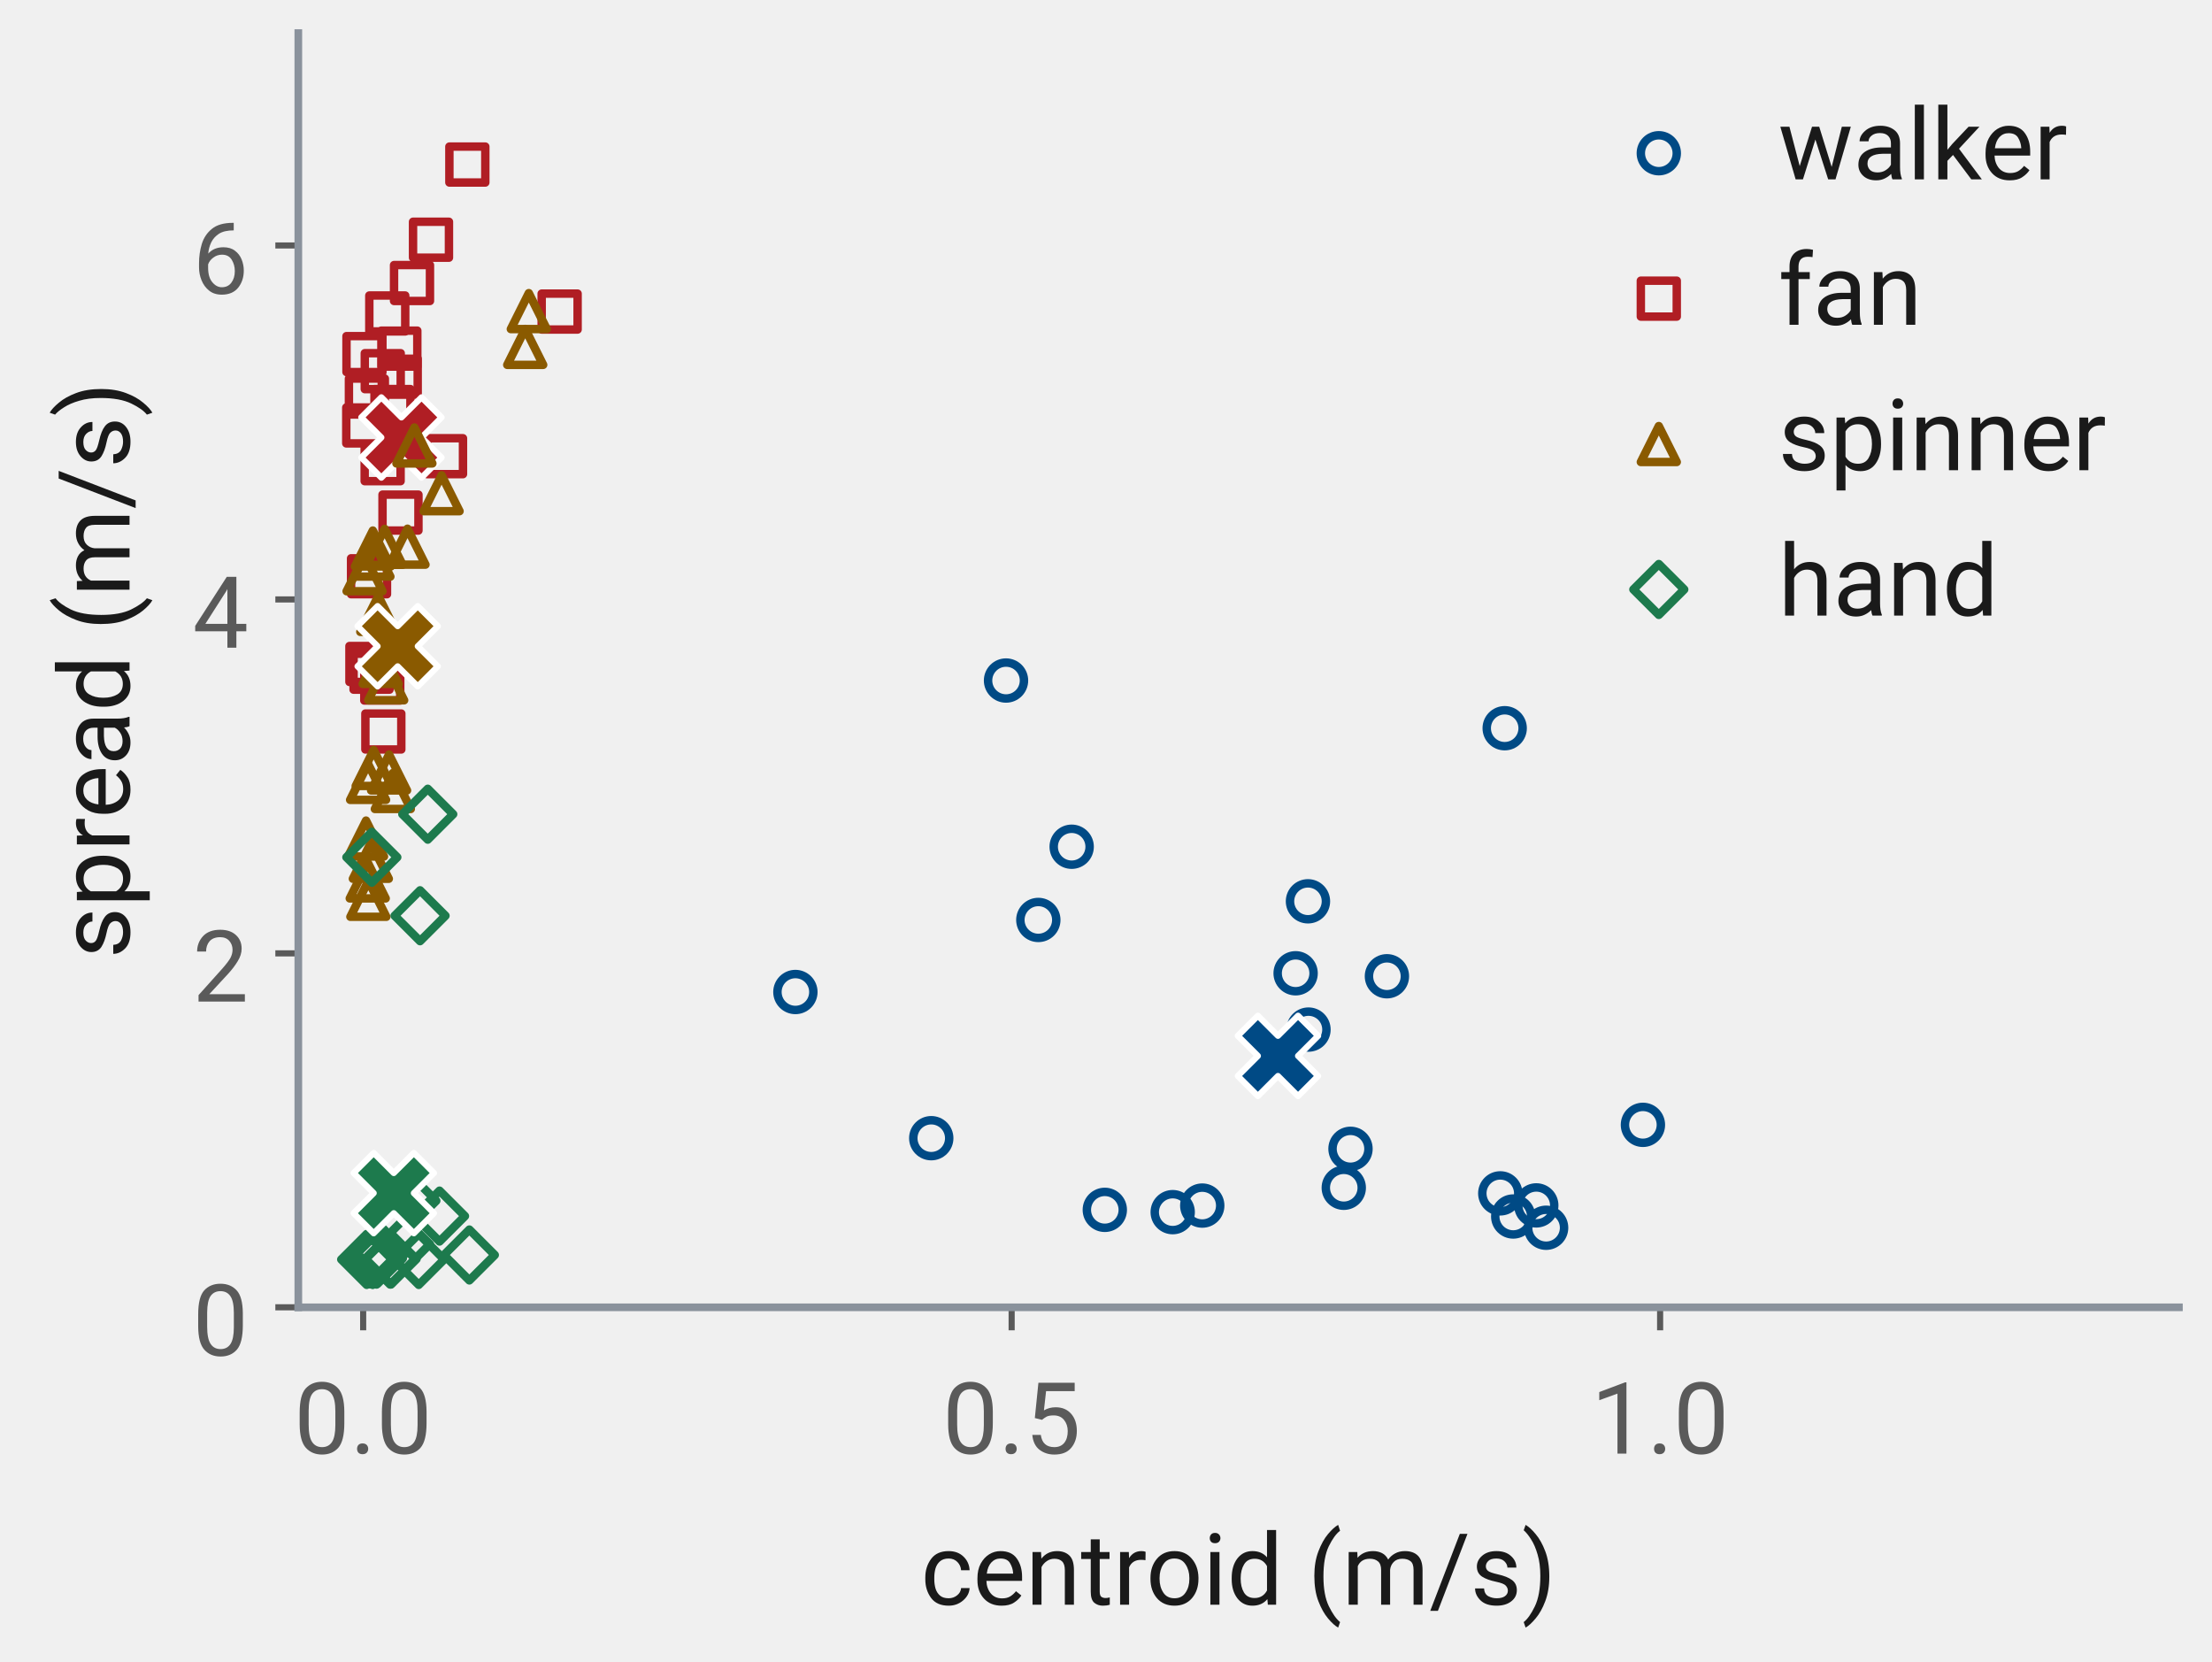
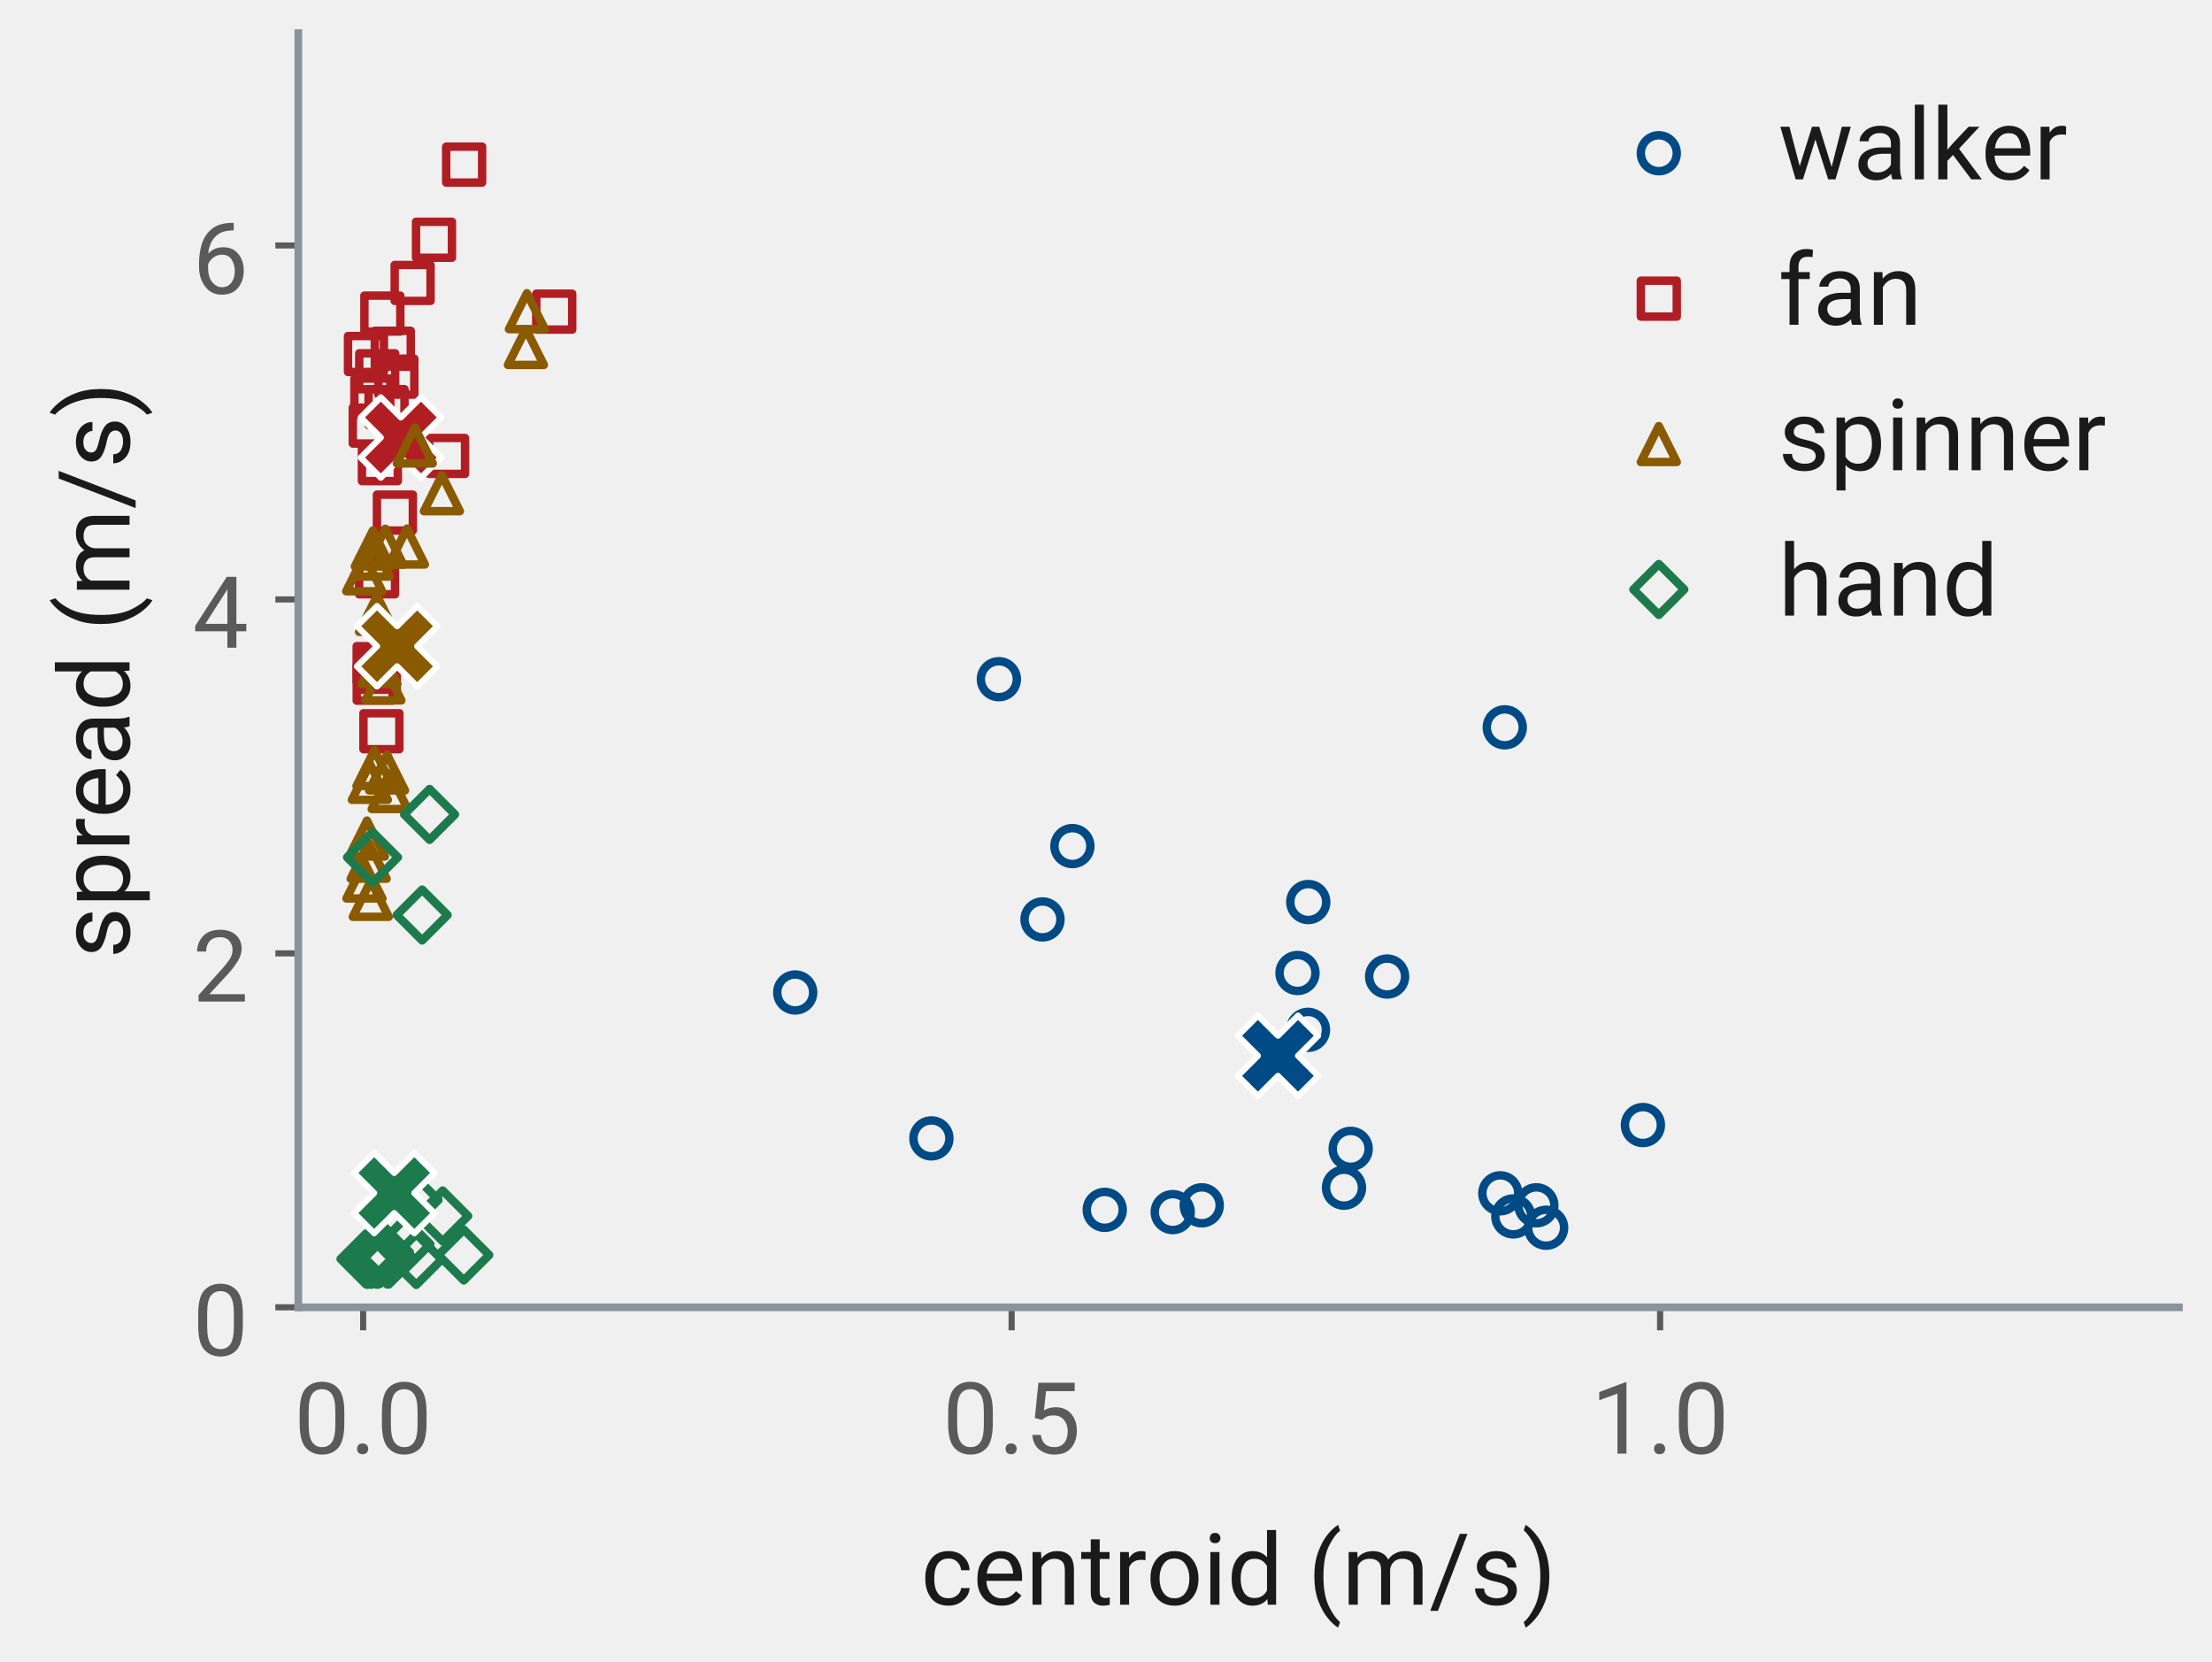
<svg xmlns="http://www.w3.org/2000/svg" xmlns:xlink="http://www.w3.org/1999/xlink" width="288.787pt" height="216.919pt" viewBox="0 0 288.787 216.919" version="1.1">
  <defs>
    <style type="text/css">*{stroke-linejoin: round; stroke-linecap: butt}</style>
  </defs>
  <g id="figure_1">
    <g id="patch_1">
      <path d="M 0 216.919  L 288.787 216.919  L 288.787 0  L 0 0  L 0 216.919  z " style="fill: none" />
    </g>
    <g id="axes_1">
      <g id="patch_2">
        <path d="M 38.947 170.64  L 284.467 170.64  L 284.467 4.32  L 38.947 4.32  L 38.947 170.64  z " style="fill: none" />
      </g>
      <g id="PathCollection_1">
        <defs>
          <path id="C0_0_e22b535b8a" d="M 0 2.345  C 0.622 2.345 1.219 2.098 1.658 1.658  C 2.098 1.219 2.345 0.622 2.345 -0  C 2.345 -0.622 2.098 -1.219 1.658 -1.658  C 1.219 -2.098 0.622 -2.345 0 -2.345  C -0.622 -2.345 -1.219 -2.098 -1.658 -1.658  C -2.098 -1.219 -2.345 -0.622 -2.345 0  C -2.345 0.622 -2.098 1.219 -1.658 1.658  C -1.219 2.098 -0.622 2.345 0 2.345  z " />
        </defs>
        <g clip-path="url(#pb0007479f9)">
-           <use xlink:href="#C0_0_e22b535b8a" x="200.569" y="157.338" style="fill: none; stroke: #004a85; stroke-width: 1.1" />
-         </g>
-         <g clip-path="url(#pb0007479f9)">
-           <use xlink:href="#C0_0_e22b535b8a" x="196.444" y="95.052" style="fill: none; stroke: #004a85; stroke-width: 1.1" />
-         </g>
-         <g clip-path="url(#pb0007479f9)">
-           <use xlink:href="#C0_0_e22b535b8a" x="197.558" y="158.787" style="fill: none; stroke: #004a85; stroke-width: 1.1" />
-         </g>
-         <g clip-path="url(#pb0007479f9)">
-           <use xlink:href="#C0_0_e22b535b8a" x="144.238" y="157.919" style="fill: none; stroke: #004a85; stroke-width: 1.1" />
-         </g>
-         <g clip-path="url(#pb0007479f9)">
-           <use xlink:href="#C0_0_e22b535b8a" x="139.912" y="110.523" style="fill: none; stroke: #004a85; stroke-width: 1.1" />
-         </g>
-         <g clip-path="url(#pb0007479f9)">
-           <use xlink:href="#C0_0_e22b535b8a" x="131.341" y="88.828" style="fill: none; stroke: #004a85; stroke-width: 1.1" />
-         </g>
-         <g clip-path="url(#pb0007479f9)">
-           <use xlink:href="#C0_0_e22b535b8a" x="103.843" y="129.484" style="fill: none; stroke: #004a85; stroke-width: 1.1" />
-         </g>
-         <g clip-path="url(#pb0007479f9)">
-           <use xlink:href="#C0_0_e22b535b8a" x="170.829" y="134.389" style="fill: none; stroke: #004a85; stroke-width: 1.1" />
-         </g>
-         <g clip-path="url(#pb0007479f9)">
-           <use xlink:href="#C0_0_e22b535b8a" x="169.15" y="127.04" style="fill: none; stroke: #004a85; stroke-width: 1.1" />
-         </g>
-         <g clip-path="url(#pb0007479f9)">
-           <use xlink:href="#C0_0_e22b535b8a" x="156.96" y="157.362" style="fill: none; stroke: #004a85; stroke-width: 1.1" />
-         </g>
-         <g clip-path="url(#pb0007479f9)">
-           <use xlink:href="#C0_0_e22b535b8a" x="201.853" y="160.256" style="fill: none; stroke: #004a85; stroke-width: 1.1" />
-         </g>
-         <g clip-path="url(#pb0007479f9)">
-           <use xlink:href="#C0_0_e22b535b8a" x="181.07" y="127.429" style="fill: none; stroke: #004a85; stroke-width: 1.1" />
-         </g>
-         <g clip-path="url(#pb0007479f9)">
-           <use xlink:href="#C0_0_e22b535b8a" x="214.491" y="146.824" style="fill: none; stroke: #004a85; stroke-width: 1.1" />
-         </g>
-         <g clip-path="url(#pb0007479f9)">
-           <use xlink:href="#C0_0_e22b535b8a" x="170.761" y="117.646" style="fill: none; stroke: #004a85; stroke-width: 1.1" />
-         </g>
-         <g clip-path="url(#pb0007479f9)">
-           <use xlink:href="#C0_0_e22b535b8a" x="121.58" y="148.565" style="fill: none; stroke: #004a85; stroke-width: 1.1" />
-         </g>
-         <g clip-path="url(#pb0007479f9)">
-           <use xlink:href="#C0_0_e22b535b8a" x="195.868" y="155.768" style="fill: none; stroke: #004a85; stroke-width: 1.1" />
-         </g>
-         <g clip-path="url(#pb0007479f9)">
-           <use xlink:href="#C0_0_e22b535b8a" x="175.436" y="155.038" style="fill: none; stroke: #004a85; stroke-width: 1.1" />
-         </g>
-         <g clip-path="url(#pb0007479f9)">
-           <use xlink:href="#C0_0_e22b535b8a" x="153.102" y="158.218" style="fill: none; stroke: #004a85; stroke-width: 1.1" />
-         </g>
-         <g clip-path="url(#pb0007479f9)">
-           <use xlink:href="#C0_0_e22b535b8a" x="135.559" y="120.079" style="fill: none; stroke: #004a85; stroke-width: 1.1" />
-         </g>
-         <g clip-path="url(#pb0007479f9)">
-           <use xlink:href="#C0_0_e22b535b8a" x="176.315" y="149.952" style="fill: none; stroke: #004a85; stroke-width: 1.1" />
+           <use xlink:href="#C0_0_e22b535b8a" x="200.578" y="157.326" style="fill: none; stroke: #004a85; stroke-width: 1.1" />
+         </g>
+         <g clip-path="url(#pb0007479f9)">
+           <use xlink:href="#C0_0_e22b535b8a" x="196.454" y="94.936" style="fill: none; stroke: #004a85; stroke-width: 1.1" />
+         </g>
+         <g clip-path="url(#pb0007479f9)">
+           <use xlink:href="#C0_0_e22b535b8a" x="197.571" y="158.777" style="fill: none; stroke: #004a85; stroke-width: 1.1" />
+         </g>
+         <g clip-path="url(#pb0007479f9)">
+           <use xlink:href="#C0_0_e22b535b8a" x="144.229" y="157.918" style="fill: none; stroke: #004a85; stroke-width: 1.1" />
+         </g>
+         <g clip-path="url(#pb0007479f9)">
+           <use xlink:href="#C0_0_e22b535b8a" x="140.006" y="110.437" style="fill: none; stroke: #004a85; stroke-width: 1.1" />
+         </g>
+         <g clip-path="url(#pb0007479f9)">
+           <use xlink:href="#C0_0_e22b535b8a" x="130.406" y="88.654" style="fill: none; stroke: #004a85; stroke-width: 1.1" />
+         </g>
+         <g clip-path="url(#pb0007479f9)">
+           <use xlink:href="#C0_0_e22b535b8a" x="103.819" y="129.546" style="fill: none; stroke: #004a85; stroke-width: 1.1" />
+         </g>
+         <g clip-path="url(#pb0007479f9)">
+           <use xlink:href="#C0_0_e22b535b8a" x="170.764" y="134.424" style="fill: none; stroke: #004a85; stroke-width: 1.1" />
+         </g>
+         <g clip-path="url(#pb0007479f9)">
+           <use xlink:href="#C0_0_e22b535b8a" x="169.395" y="127.002" style="fill: none; stroke: #004a85; stroke-width: 1.1" />
+         </g>
+         <g clip-path="url(#pb0007479f9)">
+           <use xlink:href="#C0_0_e22b535b8a" x="156.893" y="157.326" style="fill: none; stroke: #004a85; stroke-width: 1.1" />
+         </g>
+         <g clip-path="url(#pb0007479f9)">
+           <use xlink:href="#C0_0_e22b535b8a" x="201.855" y="160.252" style="fill: none; stroke: #004a85; stroke-width: 1.1" />
+         </g>
+         <g clip-path="url(#pb0007479f9)">
+           <use xlink:href="#C0_0_e22b535b8a" x="181.095" y="127.465" style="fill: none; stroke: #004a85; stroke-width: 1.1" />
+         </g>
+         <g clip-path="url(#pb0007479f9)">
+           <use xlink:href="#C0_0_e22b535b8a" x="214.49" y="146.85" style="fill: none; stroke: #004a85; stroke-width: 1.1" />
+         </g>
+         <g clip-path="url(#pb0007479f9)">
+           <use xlink:href="#C0_0_e22b535b8a" x="170.8" y="117.74" style="fill: none; stroke: #004a85; stroke-width: 1.1" />
+         </g>
+         <g clip-path="url(#pb0007479f9)">
+           <use xlink:href="#C0_0_e22b535b8a" x="121.602" y="148.588" style="fill: none; stroke: #004a85; stroke-width: 1.1" />
+         </g>
+         <g clip-path="url(#pb0007479f9)">
+           <use xlink:href="#C0_0_e22b535b8a" x="195.871" y="155.76" style="fill: none; stroke: #004a85; stroke-width: 1.1" />
+         </g>
+         <g clip-path="url(#pb0007479f9)">
+           <use xlink:href="#C0_0_e22b535b8a" x="175.465" y="155.025" style="fill: none; stroke: #004a85; stroke-width: 1.1" />
+         </g>
+         <g clip-path="url(#pb0007479f9)">
+           <use xlink:href="#C0_0_e22b535b8a" x="153.105" y="158.211" style="fill: none; stroke: #004a85; stroke-width: 1.1" />
+         </g>
+         <g clip-path="url(#pb0007479f9)">
+           <use xlink:href="#C0_0_e22b535b8a" x="136.103" y="120.008" style="fill: none; stroke: #004a85; stroke-width: 1.1" />
+         </g>
+         <g clip-path="url(#pb0007479f9)">
+           <use xlink:href="#C0_0_e22b535b8a" x="176.337" y="149.957" style="fill: none; stroke: #004a85; stroke-width: 1.1" />
        </g>
      </g>
      <g id="PathCollection_2">
        <defs>
          <path id="m1f3392622b" d="M -2.622 5.244  L 0 2.622  L 2.622 5.244  L 5.244 2.622  L 2.622 0  L 5.244 -2.622  L 2.622 -5.244  L 0 -2.622  L -2.622 -5.244  L -5.244 -2.622  L -2.622 0  L -5.244 2.622  z " style="stroke: #ffffff; stroke-width: 0.8" />
        </defs>
        <g clip-path="url(#pb0007479f9)">
-           <use xlink:href="#m1f3392622b" x="166.844" y="137.825" style="fill: #004a85; stroke: #ffffff; stroke-width: 0.8" />
+           <use xlink:href="#m1f3392622b" x="166.842" y="137.81" style="fill: #004a85; stroke: #ffffff; stroke-width: 0.8" />
        </g>
      </g>
      <g id="PathCollection_3">
        <defs>
          <path id="C1_0_9c24e04d7a" d="M -2.345 2.345  L 2.345 2.345  L 2.345 -2.345  L -2.345 -2.345  z " />
        </defs>
        <g clip-path="url(#pb0007479f9)">
-           <use xlink:href="#C1_0_9c24e04d7a" x="47.967" y="86.668" style="fill: none; stroke: #b01e24; stroke-width: 1.1" />
-         </g>
-         <g clip-path="url(#pb0007479f9)">
-           <use xlink:href="#C1_0_9c24e04d7a" x="49.907" y="89.093" style="fill: none; stroke: #b01e24; stroke-width: 1.1" />
-         </g>
-         <g clip-path="url(#pb0007479f9)">
-           <use xlink:href="#C1_0_9c24e04d7a" x="50.048" y="95.481" style="fill: none; stroke: #b01e24; stroke-width: 1.1" />
-         </g>
-         <g clip-path="url(#pb0007479f9)">
-           <use xlink:href="#C1_0_9c24e04d7a" x="47.581" y="46.218" style="fill: none; stroke: #b01e24; stroke-width: 1.1" />
-         </g>
-         <g clip-path="url(#pb0007479f9)">
-           <use xlink:href="#C1_0_9c24e04d7a" x="73.064" y="40.669" style="fill: none; stroke: #b01e24; stroke-width: 1.1" />
-         </g>
-         <g clip-path="url(#pb0007479f9)">
-           <use xlink:href="#C1_0_9c24e04d7a" x="58.1" y="59.546" style="fill: none; stroke: #b01e24; stroke-width: 1.1" />
-         </g>
-         <g clip-path="url(#pb0007479f9)">
-           <use xlink:href="#C1_0_9c24e04d7a" x="48.179" y="75.219" style="fill: none; stroke: #b01e24; stroke-width: 1.1" />
-         </g>
-         <g clip-path="url(#pb0007479f9)">
-           <use xlink:href="#C1_0_9c24e04d7a" x="48.506" y="87.674" style="fill: none; stroke: #b01e24; stroke-width: 1.1" />
-         </g>
-         <g clip-path="url(#pb0007479f9)">
-           <use xlink:href="#C1_0_9c24e04d7a" x="50.561" y="40.917" style="fill: none; stroke: #b01e24; stroke-width: 1.1" />
-         </g>
-         <g clip-path="url(#pb0007479f9)">
-           <use xlink:href="#C1_0_9c24e04d7a" x="56.269" y="31.29" style="fill: none; stroke: #b01e24; stroke-width: 1.1" />
-         </g>
-         <g clip-path="url(#pb0007479f9)">
-           <use xlink:href="#C1_0_9c24e04d7a" x="49.97" y="48.447" style="fill: none; stroke: #b01e24; stroke-width: 1.1" />
-         </g>
-         <g clip-path="url(#pb0007479f9)">
-           <use xlink:href="#C1_0_9c24e04d7a" x="47.899" y="51.76" style="fill: none; stroke: #b01e24; stroke-width: 1.1" />
-         </g>
-         <g clip-path="url(#pb0007479f9)">
-           <use xlink:href="#C1_0_9c24e04d7a" x="47.553" y="55.531" style="fill: none; stroke: #b01e24; stroke-width: 1.1" />
-         </g>
-         <g clip-path="url(#pb0007479f9)">
-           <use xlink:href="#C1_0_9c24e04d7a" x="52.187" y="49.173" style="fill: none; stroke: #b01e24; stroke-width: 1.1" />
-         </g>
-         <g clip-path="url(#pb0007479f9)">
-           <use xlink:href="#C1_0_9c24e04d7a" x="49.955" y="60.46" style="fill: none; stroke: #b01e24; stroke-width: 1.1" />
-         </g>
-         <g clip-path="url(#pb0007479f9)">
-           <use xlink:href="#C1_0_9c24e04d7a" x="51.238" y="53.129" style="fill: none; stroke: #b01e24; stroke-width: 1.1" />
-         </g>
-         <g clip-path="url(#pb0007479f9)">
-           <use xlink:href="#C1_0_9c24e04d7a" x="52.285" y="66.906" style="fill: none; stroke: #b01e24; stroke-width: 1.1" />
-         </g>
-         <g clip-path="url(#pb0007479f9)">
-           <use xlink:href="#C1_0_9c24e04d7a" x="61.015" y="21.479" style="fill: none; stroke: #b01e24; stroke-width: 1.1" />
-         </g>
-         <g clip-path="url(#pb0007479f9)">
-           <use xlink:href="#C1_0_9c24e04d7a" x="52.137" y="45.502" style="fill: none; stroke: #b01e24; stroke-width: 1.1" />
-         </g>
-         <g clip-path="url(#pb0007479f9)">
-           <use xlink:href="#C1_0_9c24e04d7a" x="53.79" y="36.942" style="fill: none; stroke: #b01e24; stroke-width: 1.1" />
+           <use xlink:href="#C1_0_9c24e04d7a" x="48.91" y="86.687" style="fill: none; stroke: #b01e24; stroke-width: 1.1" />
+         </g>
+         <g clip-path="url(#pb0007479f9)">
+           <use xlink:href="#C1_0_9c24e04d7a" x="48.917" y="89.109" style="fill: none; stroke: #b01e24; stroke-width: 1.1" />
+         </g>
+         <g clip-path="url(#pb0007479f9)">
+           <use xlink:href="#C1_0_9c24e04d7a" x="49.793" y="95.443" style="fill: none; stroke: #b01e24; stroke-width: 1.1" />
+         </g>
+         <g clip-path="url(#pb0007479f9)">
+           <use xlink:href="#C1_0_9c24e04d7a" x="47.778" y="46.208" style="fill: none; stroke: #b01e24; stroke-width: 1.1" />
+         </g>
+         <g clip-path="url(#pb0007479f9)">
+           <use xlink:href="#C1_0_9c24e04d7a" x="72.357" y="40.677" style="fill: none; stroke: #b01e24; stroke-width: 1.1" />
+         </g>
+         <g clip-path="url(#pb0007479f9)">
+           <use xlink:href="#C1_0_9c24e04d7a" x="58.369" y="59.513" style="fill: none; stroke: #b01e24; stroke-width: 1.1" />
+         </g>
+         <g clip-path="url(#pb0007479f9)">
+           <use xlink:href="#C1_0_9c24e04d7a" x="49.227" y="75.227" style="fill: none; stroke: #b01e24; stroke-width: 1.1" />
+         </g>
+         <g clip-path="url(#pb0007479f9)">
+           <use xlink:href="#C1_0_9c24e04d7a" x="49.452" y="87.683" style="fill: none; stroke: #b01e24; stroke-width: 1.1" />
+         </g>
+         <g clip-path="url(#pb0007479f9)">
+           <use xlink:href="#C1_0_9c24e04d7a" x="49.919" y="40.931" style="fill: none; stroke: #b01e24; stroke-width: 1.1" />
+         </g>
+         <g clip-path="url(#pb0007479f9)">
+           <use xlink:href="#C1_0_9c24e04d7a" x="56.659" y="31.294" style="fill: none; stroke: #b01e24; stroke-width: 1.1" />
+         </g>
+         <g clip-path="url(#pb0007479f9)">
+           <use xlink:href="#C1_0_9c24e04d7a" x="49.247" y="48.46" style="fill: none; stroke: #b01e24; stroke-width: 1.1" />
+         </g>
+         <g clip-path="url(#pb0007479f9)">
+           <use xlink:href="#C1_0_9c24e04d7a" x="48.609" y="51.762" style="fill: none; stroke: #b01e24; stroke-width: 1.1" />
+         </g>
+         <g clip-path="url(#pb0007479f9)">
+           <use xlink:href="#C1_0_9c24e04d7a" x="48.404" y="55.548" style="fill: none; stroke: #b01e24; stroke-width: 1.1" />
+         </g>
+         <g clip-path="url(#pb0007479f9)">
+           <use xlink:href="#C1_0_9c24e04d7a" x="51.745" y="49.162" style="fill: none; stroke: #b01e24; stroke-width: 1.1" />
+         </g>
+         <g clip-path="url(#pb0007479f9)">
+           <use xlink:href="#C1_0_9c24e04d7a" x="49.595" y="60.451" style="fill: none; stroke: #b01e24; stroke-width: 1.1" />
+         </g>
+         <g clip-path="url(#pb0007479f9)">
+           <use xlink:href="#C1_0_9c24e04d7a" x="50.462" y="53.14" style="fill: none; stroke: #b01e24; stroke-width: 1.1" />
+         </g>
+         <g clip-path="url(#pb0007479f9)">
+           <use xlink:href="#C1_0_9c24e04d7a" x="51.554" y="66.906" style="fill: none; stroke: #b01e24; stroke-width: 1.1" />
+         </g>
+         <g clip-path="url(#pb0007479f9)">
+           <use xlink:href="#C1_0_9c24e04d7a" x="60.597" y="21.485" style="fill: none; stroke: #b01e24; stroke-width: 1.1" />
+         </g>
+         <g clip-path="url(#pb0007479f9)">
+           <use xlink:href="#C1_0_9c24e04d7a" x="51.28" y="45.523" style="fill: none; stroke: #b01e24; stroke-width: 1.1" />
+         </g>
+         <g clip-path="url(#pb0007479f9)">
+           <use xlink:href="#C1_0_9c24e04d7a" x="53.868" y="36.93" style="fill: none; stroke: #b01e24; stroke-width: 1.1" />
        </g>
      </g>
      <g id="PathCollection_4">
        <defs>
          <path id="mb21207f4da" d="M -2.622 5.244  L 0 2.622  L 2.622 5.244  L 5.244 2.622  L 2.622 0  L 5.244 -2.622  L 2.622 -5.244  L 0 -2.622  L -2.622 -5.244  L -5.244 -2.622  L -2.622 0  L -5.244 2.622  z " style="stroke: #ffffff; stroke-width: 0.8" />
        </defs>
        <g clip-path="url(#pb0007479f9)">
-           <use xlink:href="#mb21207f4da" x="52.41" y="57.105" style="fill: #b01e24; stroke: #ffffff; stroke-width: 0.8" />
+           <use xlink:href="#mb21207f4da" x="52.337" y="57.107" style="fill: #b01e24; stroke: #ffffff; stroke-width: 0.8" />
        </g>
      </g>
      <g id="PathCollection_5">
-         <path d="M 48.674 69.251  L 46.329 73.941  L 51.019 73.941  L 48.674 69.251  z " clip-path="url(#pb0007479f9)" style="fill: none; stroke: #8a5a00; stroke-width: 1.1" />
-         <path d="M 47.597 72.482  L 45.252 77.172  L 49.942 77.172  L 47.597 72.482  z " clip-path="url(#pb0007479f9)" style="fill: none; stroke: #8a5a00; stroke-width: 1.1" />
-         <path d="M 48.785 97.901  L 46.44 102.591  L 51.13 102.591  L 48.785 97.901  z " clip-path="url(#pb0007479f9)" style="fill: none; stroke: #8a5a00; stroke-width: 1.1" />
-         <path d="M 48.62 70.572  L 46.275 75.262  L 50.965 75.262  L 48.62 70.572  z " clip-path="url(#pb0007479f9)" style="fill: none; stroke: #8a5a00; stroke-width: 1.1" />
-         <path d="M 48.414 110.011  L 46.069 114.702  L 50.759 114.702  L 48.414 110.011  z " clip-path="url(#pb0007479f9)" style="fill: none; stroke: #8a5a00; stroke-width: 1.1" />
-         <path d="M 48.09 114.975  L 45.745 119.666  L 50.435 119.666  L 48.09 114.975  z " clip-path="url(#pb0007479f9)" style="fill: none; stroke: #8a5a00; stroke-width: 1.1" />
-         <path d="M 53.201 69.01  L 50.856 73.701  L 55.547 73.701  L 53.201 69.01  z " clip-path="url(#pb0007479f9)" style="fill: none; stroke: #8a5a00; stroke-width: 1.1" />
-         <path d="M 49.386 77.786  L 47.041 82.477  L 51.731 82.477  L 49.386 77.786  z " clip-path="url(#pb0007479f9)" style="fill: none; stroke: #8a5a00; stroke-width: 1.1" />
-         <path d="M 50.795 98.483  L 48.45 103.174  L 53.141 103.174  L 50.795 98.483  z " clip-path="url(#pb0007479f9)" style="fill: none; stroke: #8a5a00; stroke-width: 1.1" />
-         <path d="M 51.285 100.904  L 48.94 105.594  L 53.631 105.594  L 51.285 100.904  z " clip-path="url(#pb0007479f9)" style="fill: none; stroke: #8a5a00; stroke-width: 1.1" />
-         <path d="M 47.786 107.109  L 45.441 111.8  L 50.131 111.8  L 47.786 107.109  z " clip-path="url(#pb0007479f9)" style="fill: none; stroke: #8a5a00; stroke-width: 1.1" />
-         <path d="M 69.038 38.263  L 66.693 42.953  L 71.384 42.953  L 69.038 38.263  z " clip-path="url(#pb0007479f9)" style="fill: none; stroke: #8a5a00; stroke-width: 1.1" />
-         <path d="M 49.694 84.578  L 47.349 89.268  L 52.04 89.268  L 49.694 84.578  z " clip-path="url(#pb0007479f9)" style="fill: none; stroke: #8a5a00; stroke-width: 1.1" />
-         <path d="M 48.056 99.713  L 45.71 104.404  L 50.401 104.404  L 48.056 99.713  z " clip-path="url(#pb0007479f9)" style="fill: none; stroke: #8a5a00; stroke-width: 1.1" />
-         <path d="M 50.417 86.716  L 48.072 91.407  L 52.762 91.407  L 50.417 86.716  z " clip-path="url(#pb0007479f9)" style="fill: none; stroke: #8a5a00; stroke-width: 1.1" />
-         <path d="M 57.652 62.035  L 55.306 66.725  L 59.997 66.725  L 57.652 62.035  z " clip-path="url(#pb0007479f9)" style="fill: none; stroke: #8a5a00; stroke-width: 1.1" />
-         <path d="M 54.103 55.801  L 51.758 60.492  L 56.448 60.492  L 54.103 55.801  z " clip-path="url(#pb0007479f9)" style="fill: none; stroke: #8a5a00; stroke-width: 1.1" />
-         <path d="M 48.008 112.578  L 45.662 117.268  L 50.353 117.268  L 48.008 112.578  z " clip-path="url(#pb0007479f9)" style="fill: none; stroke: #8a5a00; stroke-width: 1.1" />
-         <path d="M 68.569 42.935  L 66.224 47.625  L 70.914 47.625  L 68.569 42.935  z " clip-path="url(#pb0007479f9)" style="fill: none; stroke: #8a5a00; stroke-width: 1.1" />
-         <path d="M 50.218 69.033  L 47.873 73.723  L 52.563 73.723  L 50.218 69.033  z " clip-path="url(#pb0007479f9)" style="fill: none; stroke: #8a5a00; stroke-width: 1.1" />
+         <path d="M 48.672 69.25  L 46.326 73.94  L 51.017 73.94  L 48.672 69.25  z " clip-path="url(#pb0007479f9)" style="fill: none; stroke: #8a5a00; stroke-width: 1.1" />
+         <path d="M 47.547 72.484  L 45.202 77.174  L 49.892 77.174  L 47.547 72.484  z " clip-path="url(#pb0007479f9)" style="fill: none; stroke: #8a5a00; stroke-width: 1.1" />
+         <path d="M 48.886 97.903  L 46.541 102.593  L 51.232 102.593  L 48.886 97.903  z " clip-path="url(#pb0007479f9)" style="fill: none; stroke: #8a5a00; stroke-width: 1.1" />
+         <path d="M 48.521 70.571  L 46.175 75.261  L 50.866 75.261  L 48.521 70.571  z " clip-path="url(#pb0007479f9)" style="fill: none; stroke: #8a5a00; stroke-width: 1.1" />
+         <path d="M 48.13 110.008  L 45.784 114.699  L 50.475 114.699  L 48.13 110.008  z " clip-path="url(#pb0007479f9)" style="fill: none; stroke: #8a5a00; stroke-width: 1.1" />
+         <path d="M 48.404 114.981  L 46.058 119.671  L 50.749 119.671  L 48.404 114.981  z " clip-path="url(#pb0007479f9)" style="fill: none; stroke: #8a5a00; stroke-width: 1.1" />
+         <path d="M 53.128 68.993  L 50.782 73.683  L 55.473 73.683  L 53.128 68.993  z " clip-path="url(#pb0007479f9)" style="fill: none; stroke: #8a5a00; stroke-width: 1.1" />
+         <path d="M 49.227 77.786  L 46.881 82.476  L 51.572 82.476  L 49.227 77.786  z " clip-path="url(#pb0007479f9)" style="fill: none; stroke: #8a5a00; stroke-width: 1.1" />
+         <path d="M 50.531 98.482  L 48.186 103.173  L 52.876 103.173  L 50.531 98.482  z " clip-path="url(#pb0007479f9)" style="fill: none; stroke: #8a5a00; stroke-width: 1.1" />
+         <path d="M 50.877 100.912  L 48.531 105.602  L 53.222 105.602  L 50.877 100.912  z " clip-path="url(#pb0007479f9)" style="fill: none; stroke: #8a5a00; stroke-width: 1.1" />
+         <path d="M 47.909 107.107  L 45.564 111.797  L 50.254 111.797  L 47.909 107.107  z " clip-path="url(#pb0007479f9)" style="fill: none; stroke: #8a5a00; stroke-width: 1.1" />
+         <path d="M 68.792 38.273  L 66.447 42.963  L 71.138 42.963  L 68.792 38.273  z " clip-path="url(#pb0007479f9)" style="fill: none; stroke: #8a5a00; stroke-width: 1.1" />
+         <path d="M 49.534 84.577  L 47.188 89.268  L 51.879 89.268  L 49.534 84.577  z " clip-path="url(#pb0007479f9)" style="fill: none; stroke: #8a5a00; stroke-width: 1.1" />
+         <path d="M 48.287 99.713  L 45.941 104.403  L 50.632 104.403  L 48.287 99.713  z " clip-path="url(#pb0007479f9)" style="fill: none; stroke: #8a5a00; stroke-width: 1.1" />
+         <path d="M 50.054 86.729  L 47.708 91.42  L 52.399 91.42  L 50.054 86.729  z " clip-path="url(#pb0007479f9)" style="fill: none; stroke: #8a5a00; stroke-width: 1.1" />
+         <path d="M 57.692 62.033  L 55.347 66.723  L 60.037 66.723  L 57.692 62.033  z " clip-path="url(#pb0007479f9)" style="fill: none; stroke: #8a5a00; stroke-width: 1.1" />
+         <path d="M 54.154 55.805  L 51.809 60.496  L 56.499 60.496  L 54.154 55.805  z " clip-path="url(#pb0007479f9)" style="fill: none; stroke: #8a5a00; stroke-width: 1.1" />
+         <path d="M 47.58 112.585  L 45.234 117.275  L 49.925 117.275  L 47.58 112.585  z " clip-path="url(#pb0007479f9)" style="fill: none; stroke: #8a5a00; stroke-width: 1.1" />
+         <path d="M 68.66 42.942  L 66.315 47.632  L 71.005 47.632  L 68.66 42.942  z " clip-path="url(#pb0007479f9)" style="fill: none; stroke: #8a5a00; stroke-width: 1.1" />
+         <path d="M 50.314 69.015  L 47.969 73.706  L 52.66 73.706  L 50.314 69.015  z " clip-path="url(#pb0007479f9)" style="fill: none; stroke: #8a5a00; stroke-width: 1.1" />
      </g>
      <g id="PathCollection_6">
        <defs>
          <path id="m59dd805f90" d="M -2.622 5.244  L 0 2.622  L 2.622 5.244  L 5.244 2.622  L 2.622 0  L 5.244 -2.622  L 2.622 -5.244  L 0 -2.622  L -2.622 -5.244  L -5.244 -2.622  L -2.622 0  L -5.244 2.622  z " style="stroke: #ffffff; stroke-width: 0.8" />
        </defs>
        <g clip-path="url(#pb0007479f9)">
-           <use xlink:href="#m59dd805f90" x="51.919" y="84.352" style="fill: #8a5a00; stroke: #ffffff; stroke-width: 0.8" />
+           <use xlink:href="#m59dd805f90" x="51.845" y="84.353" style="fill: #8a5a00; stroke: #ffffff; stroke-width: 0.8" />
        </g>
      </g>
      <g id="PathCollection_7">
        <defs>
          <path id="C2_0_1c023b1ad2" d="M -0 3.317  L 3.317 -0  L 0 -3.317  L -3.317 -0  z " />
        </defs>
        <g clip-path="url(#pb0007479f9)">
-           <use xlink:href="#C2_0_1c023b1ad2" x="49.154" y="164.349" style="fill: none; stroke: #1d7a4d; stroke-width: 1.1" />
-         </g>
-         <g clip-path="url(#pb0007479f9)">
-           <use xlink:href="#C2_0_1c023b1ad2" x="47.871" y="164.391" style="fill: none; stroke: #1d7a4d; stroke-width: 1.1" />
-         </g>
-         <g clip-path="url(#pb0007479f9)">
-           <use xlink:href="#C2_0_1c023b1ad2" x="51.059" y="164.342" style="fill: none; stroke: #1d7a4d; stroke-width: 1.1" />
-         </g>
-         <g clip-path="url(#pb0007479f9)">
-           <use xlink:href="#C2_0_1c023b1ad2" x="55.847" y="106.276" style="fill: none; stroke: #1d7a4d; stroke-width: 1.1" />
-         </g>
-         <g clip-path="url(#pb0007479f9)">
-           <use xlink:href="#C2_0_1c023b1ad2" x="48.681" y="164.353" style="fill: none; stroke: #1d7a4d; stroke-width: 1.1" />
-         </g>
-         <g clip-path="url(#pb0007479f9)">
-           <use xlink:href="#C2_0_1c023b1ad2" x="50.923" y="164.347" style="fill: none; stroke: #1d7a4d; stroke-width: 1.1" />
-         </g>
-         <g clip-path="url(#pb0007479f9)">
-           <use xlink:href="#C2_0_1c023b1ad2" x="57.382" y="158.733" style="fill: none; stroke: #1d7a4d; stroke-width: 1.1" />
-         </g>
-         <g clip-path="url(#pb0007479f9)">
-           <use xlink:href="#C2_0_1c023b1ad2" x="54.667" y="164.396" style="fill: none; stroke: #1d7a4d; stroke-width: 1.1" />
-         </g>
-         <g clip-path="url(#pb0007479f9)">
-           <use xlink:href="#C2_0_1c023b1ad2" x="48.545" y="111.895" style="fill: none; stroke: #1d7a4d; stroke-width: 1.1" />
-         </g>
-         <g clip-path="url(#pb0007479f9)">
-           <use xlink:href="#C2_0_1c023b1ad2" x="53.64" y="156.736" style="fill: none; stroke: #1d7a4d; stroke-width: 1.1" />
-         </g>
-         <g clip-path="url(#pb0007479f9)">
-           <use xlink:href="#C2_0_1c023b1ad2" x="54.84" y="119.529" style="fill: none; stroke: #1d7a4d; stroke-width: 1.1" />
-         </g>
-         <g clip-path="url(#pb0007479f9)">
-           <use xlink:href="#C2_0_1c023b1ad2" x="48.209" y="164.195" style="fill: none; stroke: #1d7a4d; stroke-width: 1.1" />
-         </g>
-         <g clip-path="url(#pb0007479f9)">
-           <use xlink:href="#C2_0_1c023b1ad2" x="48.724" y="164.369" style="fill: none; stroke: #1d7a4d; stroke-width: 1.1" />
-         </g>
-         <g clip-path="url(#pb0007479f9)">
-           <use xlink:href="#C2_0_1c023b1ad2" x="48.844" y="164.18" style="fill: none; stroke: #1d7a4d; stroke-width: 1.1" />
-         </g>
-         <g clip-path="url(#pb0007479f9)">
-           <use xlink:href="#C2_0_1c023b1ad2" x="48.566" y="164.368" style="fill: none; stroke: #1d7a4d; stroke-width: 1.1" />
-         </g>
-         <g clip-path="url(#pb0007479f9)">
-           <use xlink:href="#C2_0_1c023b1ad2" x="61.277" y="163.81" style="fill: none; stroke: #1d7a4d; stroke-width: 1.1" />
-         </g>
-         <g clip-path="url(#pb0007479f9)">
-           <use xlink:href="#C2_0_1c023b1ad2" x="52.804" y="162.393" style="fill: none; stroke: #1d7a4d; stroke-width: 1.1" />
-         </g>
-         <g clip-path="url(#pb0007479f9)">
-           <use xlink:href="#C2_0_1c023b1ad2" x="48.104" y="164.325" style="fill: none; stroke: #1d7a4d; stroke-width: 1.1" />
-         </g>
-         <g clip-path="url(#pb0007479f9)">
-           <use xlink:href="#C2_0_1c023b1ad2" x="49.783" y="163.446" style="fill: none; stroke: #1d7a4d; stroke-width: 1.1" />
-         </g>
-         <g clip-path="url(#pb0007479f9)">
-           <use xlink:href="#C2_0_1c023b1ad2" x="49.278" y="164.252" style="fill: none; stroke: #1d7a4d; stroke-width: 1.1" />
+           <use xlink:href="#C2_0_1c023b1ad2" x="49.4" y="164.348" style="fill: none; stroke: #1d7a4d; stroke-width: 1.1" />
+         </g>
+         <g clip-path="url(#pb0007479f9)">
+           <use xlink:href="#C2_0_1c023b1ad2" x="47.964" y="164.39" style="fill: none; stroke: #1d7a4d; stroke-width: 1.1" />
+         </g>
+         <g clip-path="url(#pb0007479f9)">
+           <use xlink:href="#C2_0_1c023b1ad2" x="50.768" y="164.341" style="fill: none; stroke: #1d7a4d; stroke-width: 1.1" />
+         </g>
+         <g clip-path="url(#pb0007479f9)">
+           <use xlink:href="#C2_0_1c023b1ad2" x="56.084" y="106.302" style="fill: none; stroke: #1d7a4d; stroke-width: 1.1" />
+         </g>
+         <g clip-path="url(#pb0007479f9)">
+           <use xlink:href="#C2_0_1c023b1ad2" x="48.323" y="164.353" style="fill: none; stroke: #1d7a4d; stroke-width: 1.1" />
+         </g>
+         <g clip-path="url(#pb0007479f9)">
+           <use xlink:href="#C2_0_1c023b1ad2" x="50.561" y="164.347" style="fill: none; stroke: #1d7a4d; stroke-width: 1.1" />
+         </g>
+         <g clip-path="url(#pb0007479f9)">
+           <use xlink:href="#C2_0_1c023b1ad2" x="57.796" y="158.718" style="fill: none; stroke: #1d7a4d; stroke-width: 1.1" />
+         </g>
+         <g clip-path="url(#pb0007479f9)">
+           <use xlink:href="#C2_0_1c023b1ad2" x="54.351" y="164.396" style="fill: none; stroke: #1d7a4d; stroke-width: 1.1" />
+         </g>
+         <g clip-path="url(#pb0007479f9)">
+           <use xlink:href="#C2_0_1c023b1ad2" x="48.635" y="111.901" style="fill: none; stroke: #1d7a4d; stroke-width: 1.1" />
+         </g>
+         <g clip-path="url(#pb0007479f9)">
+           <use xlink:href="#C2_0_1c023b1ad2" x="53.929" y="156.626" style="fill: none; stroke: #1d7a4d; stroke-width: 1.1" />
+         </g>
+         <g clip-path="url(#pb0007479f9)">
+           <use xlink:href="#C2_0_1c023b1ad2" x="55.113" y="119.435" style="fill: none; stroke: #1d7a4d; stroke-width: 1.1" />
+         </g>
+         <g clip-path="url(#pb0007479f9)">
+           <use xlink:href="#C2_0_1c023b1ad2" x="48.469" y="164.195" style="fill: none; stroke: #1d7a4d; stroke-width: 1.1" />
+         </g>
+         <g clip-path="url(#pb0007479f9)">
+           <use xlink:href="#C2_0_1c023b1ad2" x="48.527" y="164.37" style="fill: none; stroke: #1d7a4d; stroke-width: 1.1" />
+         </g>
+         <g clip-path="url(#pb0007479f9)">
+           <use xlink:href="#C2_0_1c023b1ad2" x="49.293" y="164.18" style="fill: none; stroke: #1d7a4d; stroke-width: 1.1" />
+         </g>
+         <g clip-path="url(#pb0007479f9)">
+           <use xlink:href="#C2_0_1c023b1ad2" x="49.16" y="164.368" style="fill: none; stroke: #1d7a4d; stroke-width: 1.1" />
+         </g>
+         <g clip-path="url(#pb0007479f9)">
+           <use xlink:href="#C2_0_1c023b1ad2" x="60.549" y="163.812" style="fill: none; stroke: #1d7a4d; stroke-width: 1.1" />
+         </g>
+         <g clip-path="url(#pb0007479f9)">
+           <use xlink:href="#C2_0_1c023b1ad2" x="52.862" y="162.398" style="fill: none; stroke: #1d7a4d; stroke-width: 1.1" />
+         </g>
+         <g clip-path="url(#pb0007479f9)">
+           <use xlink:href="#C2_0_1c023b1ad2" x="47.783" y="164.326" style="fill: none; stroke: #1d7a4d; stroke-width: 1.1" />
+         </g>
+         <g clip-path="url(#pb0007479f9)">
+           <use xlink:href="#C2_0_1c023b1ad2" x="50.186" y="163.447" style="fill: none; stroke: #1d7a4d; stroke-width: 1.1" />
+         </g>
+         <g clip-path="url(#pb0007479f9)">
+           <use xlink:href="#C2_0_1c023b1ad2" x="49.647" y="164.252" style="fill: none; stroke: #1d7a4d; stroke-width: 1.1" />
        </g>
      </g>
      <g id="PathCollection_8">
        <defs>
          <path id="m4db82fc986" d="M -2.622 5.244  L 0 2.622  L 2.622 5.244  L 5.244 2.622  L 2.622 0  L 5.244 -2.622  L 2.622 -5.244  L 0 -2.622  L -2.622 -5.244  L -5.244 -2.622  L -2.622 0  L -5.244 2.622  z " style="stroke: #ffffff; stroke-width: 0.8" />
        </defs>
        <g clip-path="url(#pb0007479f9)">
-           <use xlink:href="#m4db82fc986" x="51.41" y="155.734" style="fill: #1d7a4d; stroke: #ffffff; stroke-width: 0.8" />
+           <use xlink:href="#m4db82fc986" x="51.47" y="155.725" style="fill: #1d7a4d; stroke: #ffffff; stroke-width: 0.8" />
        </g>
      </g>
      <g id="matplotlib.axis_1">
        <g id="xtick_1">
          <g id="line2d_1">
            <defs>
              <path id="m3e4dcdeda7" d="M 0 0  L 0 3  " style="stroke: #5a5a5a; stroke-width: 0.8" />
            </defs>
            <g>
              <use xlink:href="#m3e4dcdeda7" x="47.413" y="170.64" style="fill: #5a5a5a; stroke: #5a5a5a; stroke-width: 0.8" />
            </g>
          </g>
          <g id="text_1">
            <text style="font-size: 13px; font-family:'Source Sans Pro', 'Segoe UI', Roboto, Helvetica, Arial, sans-serif; text-anchor: middle; fill: #5a5a5a" x="47.413" y="189.734" transform="rotate(-0 47.41289 189.7337)">0.0</text>
          </g>
        </g>
        <g id="xtick_2">
          <g id="line2d_2">
            <g>
              <use xlink:href="#m3e4dcdeda7" x="132.075" y="170.64" style="fill: #5a5a5a; stroke: #5a5a5a; stroke-width: 0.8" />
            </g>
          </g>
          <g id="text_2">
            <text style="font-size: 13px; font-family:'Source Sans Pro', 'Segoe UI', Roboto, Helvetica, Arial, sans-serif; text-anchor: middle; fill: #5a5a5a" x="132.075" y="189.734" transform="rotate(-0 132.075 189.7337)">0.5</text>
          </g>
        </g>
        <g id="xtick_3">
          <g id="line2d_3">
            <g>
              <use xlink:href="#m3e4dcdeda7" x="216.737" y="170.64" style="fill: #5a5a5a; stroke: #5a5a5a; stroke-width: 0.8" />
            </g>
          </g>
          <g id="text_3">
            <text style="font-size: 13px; font-family:'Source Sans Pro', 'Segoe UI', Roboto, Helvetica, Arial, sans-serif; text-anchor: middle; fill: #5a5a5a" x="216.737" y="189.734" transform="rotate(-0 216.737 189.7337)">1.0</text>
          </g>
        </g>
        <g id="text_4">
          <text style="font-size: 13px; font-family:'Source Sans Pro', 'Segoe UI', Roboto, Helvetica, Arial, sans-serif; text-anchor: middle; fill: #1a1a1a" x="161.707" y="209.463" transform="rotate(-0 161.7067 209.4632)">centroid (m/s)</text>
        </g>
      </g>
      <g id="matplotlib.axis_2">
        <g id="ytick_1">
          <g id="line2d_4">
            <defs>
              <path id="m9fca57f5da" d="M 0 0  L -3 0  " style="stroke: #5a5a5a; stroke-width: 0.8" />
            </defs>
            <g>
              <use xlink:href="#m9fca57f5da" x="38.947" y="170.64" style="fill: #5a5a5a; stroke: #5a5a5a; stroke-width: 0.8" />
            </g>
          </g>
          <g id="text_5">
            <text style="font-size: 13px; font-family:'Source Sans Pro', 'Segoe UI', Roboto, Helvetica, Arial, sans-serif; text-anchor: end; fill: #5a5a5a" x="32.447" y="176.937" transform="rotate(-0 32.44668 176.9369)">0</text>
          </g>
        </g>
        <g id="ytick_2">
          <g id="line2d_5">
            <g>
              <use xlink:href="#m9fca57f5da" x="38.947" y="124.44" style="fill: #5a5a5a; stroke: #5a5a5a; stroke-width: 0.8" />
            </g>
          </g>
          <g id="text_6">
            <text style="font-size: 13px; font-family:'Source Sans Pro', 'Segoe UI', Roboto, Helvetica, Arial, sans-serif; text-anchor: end; fill: #5a5a5a" x="32.447" y="130.737" transform="rotate(-0 32.44668 130.7369)">2</text>
          </g>
        </g>
        <g id="ytick_3">
          <g id="line2d_6">
            <g>
              <use xlink:href="#m9fca57f5da" x="38.947" y="78.24" style="fill: #5a5a5a; stroke: #5a5a5a; stroke-width: 0.8" />
            </g>
          </g>
          <g id="text_7">
            <text style="font-size: 13px; font-family:'Source Sans Pro', 'Segoe UI', Roboto, Helvetica, Arial, sans-serif; text-anchor: end; fill: #5a5a5a" x="32.447" y="84.537" transform="rotate(-0 32.44668 84.53687)">4</text>
          </g>
        </g>
        <g id="ytick_4">
          <g id="line2d_7">
            <g>
              <use xlink:href="#m9fca57f5da" x="38.947" y="32.04" style="fill: #5a5a5a; stroke: #5a5a5a; stroke-width: 0.8" />
            </g>
          </g>
          <g id="text_8">
            <text style="font-size: 13px; font-family:'Source Sans Pro', 'Segoe UI', Roboto, Helvetica, Arial, sans-serif; text-anchor: end; fill: #5a5a5a" x="32.447" y="38.337" transform="rotate(-0 32.44668 38.33687)">6</text>
          </g>
        </g>
        <g id="text_9">
          <text style="font-size: 13px; font-family:'Source Sans Pro', 'Segoe UI', Roboto, Helvetica, Arial, sans-serif; text-anchor: middle; fill: #1a1a1a" x="16.914" y="87.48" transform="rotate(-90 16.91375 87.48)">spread (m/s)</text>
        </g>
      </g>
      <g id="patch_3">
        <path d="M 38.947 170.64  L 38.947 4.32  " style="fill: none; stroke: #8a929c; stroke-linejoin: miter; stroke-linecap: square" />
      </g>
      <g id="patch_4">
        <path d="M 38.947 170.64  L 284.467 170.64  " style="fill: none; stroke: #8a929c; stroke-linejoin: miter; stroke-linecap: square" />
      </g>
      <g id="legend_1">
        <g id="PathCollection_9">
          <path d="M 216.564 22.346  C 217.186 22.346 217.783 22.099 218.222 21.66  C 218.662 21.22 218.909 20.623 218.909 20.001  C 218.909 19.379 218.662 18.783 218.222 18.343  C 217.783 17.903 217.186 17.656 216.564 17.656  C 215.942 17.656 215.346 17.903 214.906 18.343  C 214.466 18.783 214.219 19.379 214.219 20.001  C 214.219 20.623 214.466 21.22 214.906 21.66  C 215.346 22.099 215.942 22.346 216.564 22.346  L 216.564 22.346  z " style="fill: none; stroke: #004a85; stroke-width: 1.1" />
        </g>
        <g id="text_10">
          <text style="font-size: 13px; font-family:'Source Sans Pro', 'Segoe UI', Roboto, Helvetica, Arial, sans-serif; text-anchor: start; fill: #1a1a1a" x="232.164" y="23.414" transform="rotate(-0 232.164 23.41375)">walker</text>
        </g>
        <g id="PathCollection_10">
          <path d="M 214.219 41.326  L 218.909 41.326  L 218.909 36.636  L 214.219 36.636  L 214.219 41.326  z " style="fill: none; stroke: #b01e24; stroke-width: 1.1" />
        </g>
        <g id="text_11">
          <text style="font-size: 13px; font-family:'Source Sans Pro', 'Segoe UI', Roboto, Helvetica, Arial, sans-serif; text-anchor: start; fill: #1a1a1a" x="232.164" y="42.393" transform="rotate(-0 232.164 42.39324)">fan</text>
        </g>
        <g id="PathCollection_11">
          <path d="M 216.564 55.615  L 214.219 60.305  L 218.909 60.305  L 216.564 55.615  z " style="fill: none; stroke: #8a5a00; stroke-width: 1.1" />
        </g>
        <g id="text_12">
          <text style="font-size: 13px; font-family:'Source Sans Pro', 'Segoe UI', Roboto, Helvetica, Arial, sans-serif; text-anchor: start; fill: #1a1a1a" x="232.164" y="61.373" transform="rotate(-0 232.164 61.37273)">spinner</text>
        </g>
        <g id="PathCollection_12">
          <path d="M 216.564 80.256  L 219.881 76.94  L 216.564 73.623  L 213.247 76.94  L 216.564 80.256  z " style="fill: none; stroke: #1d7a4d; stroke-width: 1.1" />
        </g>
        <g id="text_13">
          <text style="font-size: 13px; font-family:'Source Sans Pro', 'Segoe UI', Roboto, Helvetica, Arial, sans-serif; text-anchor: start; fill: #1a1a1a" x="232.164" y="80.352" transform="rotate(-0 232.164 80.35223)">hand</text>
        </g>
      </g>
    </g>
  </g>
  <defs>
    <clipPath id="pb0007479f9">
      <rect x="38.947" y="4.32" width="245.52" height="166.32" />
    </clipPath>
  </defs>
</svg>
